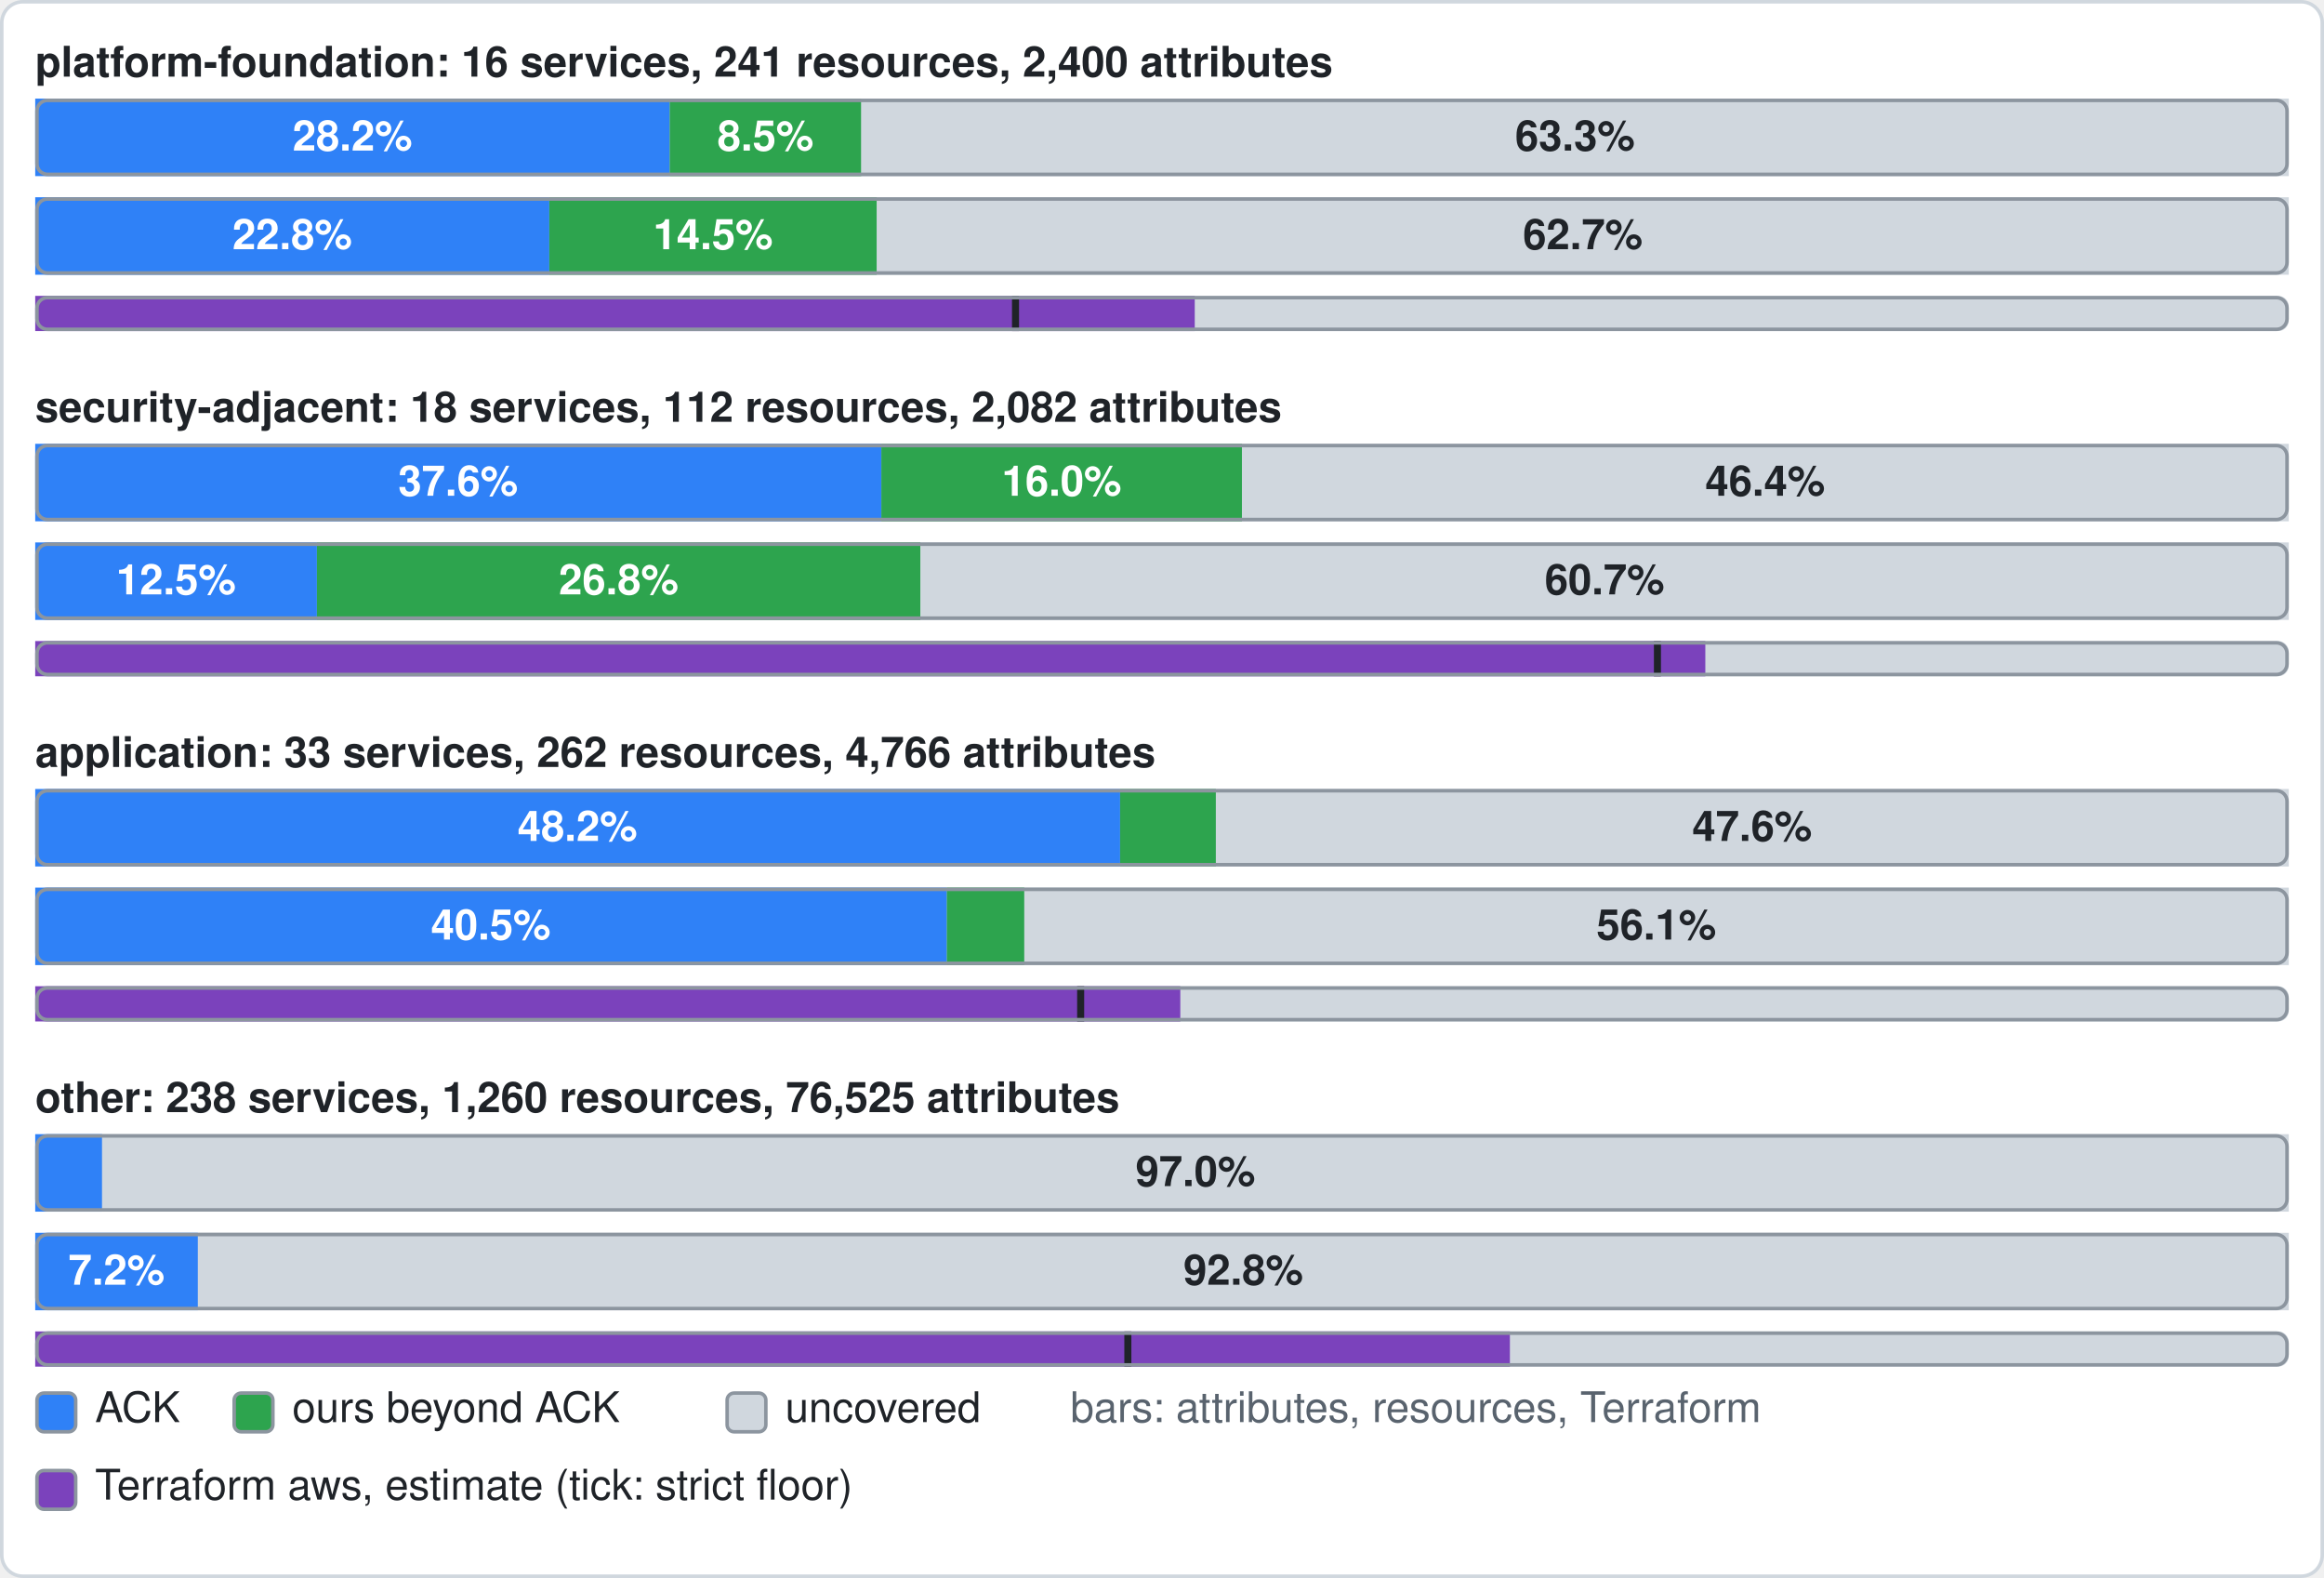
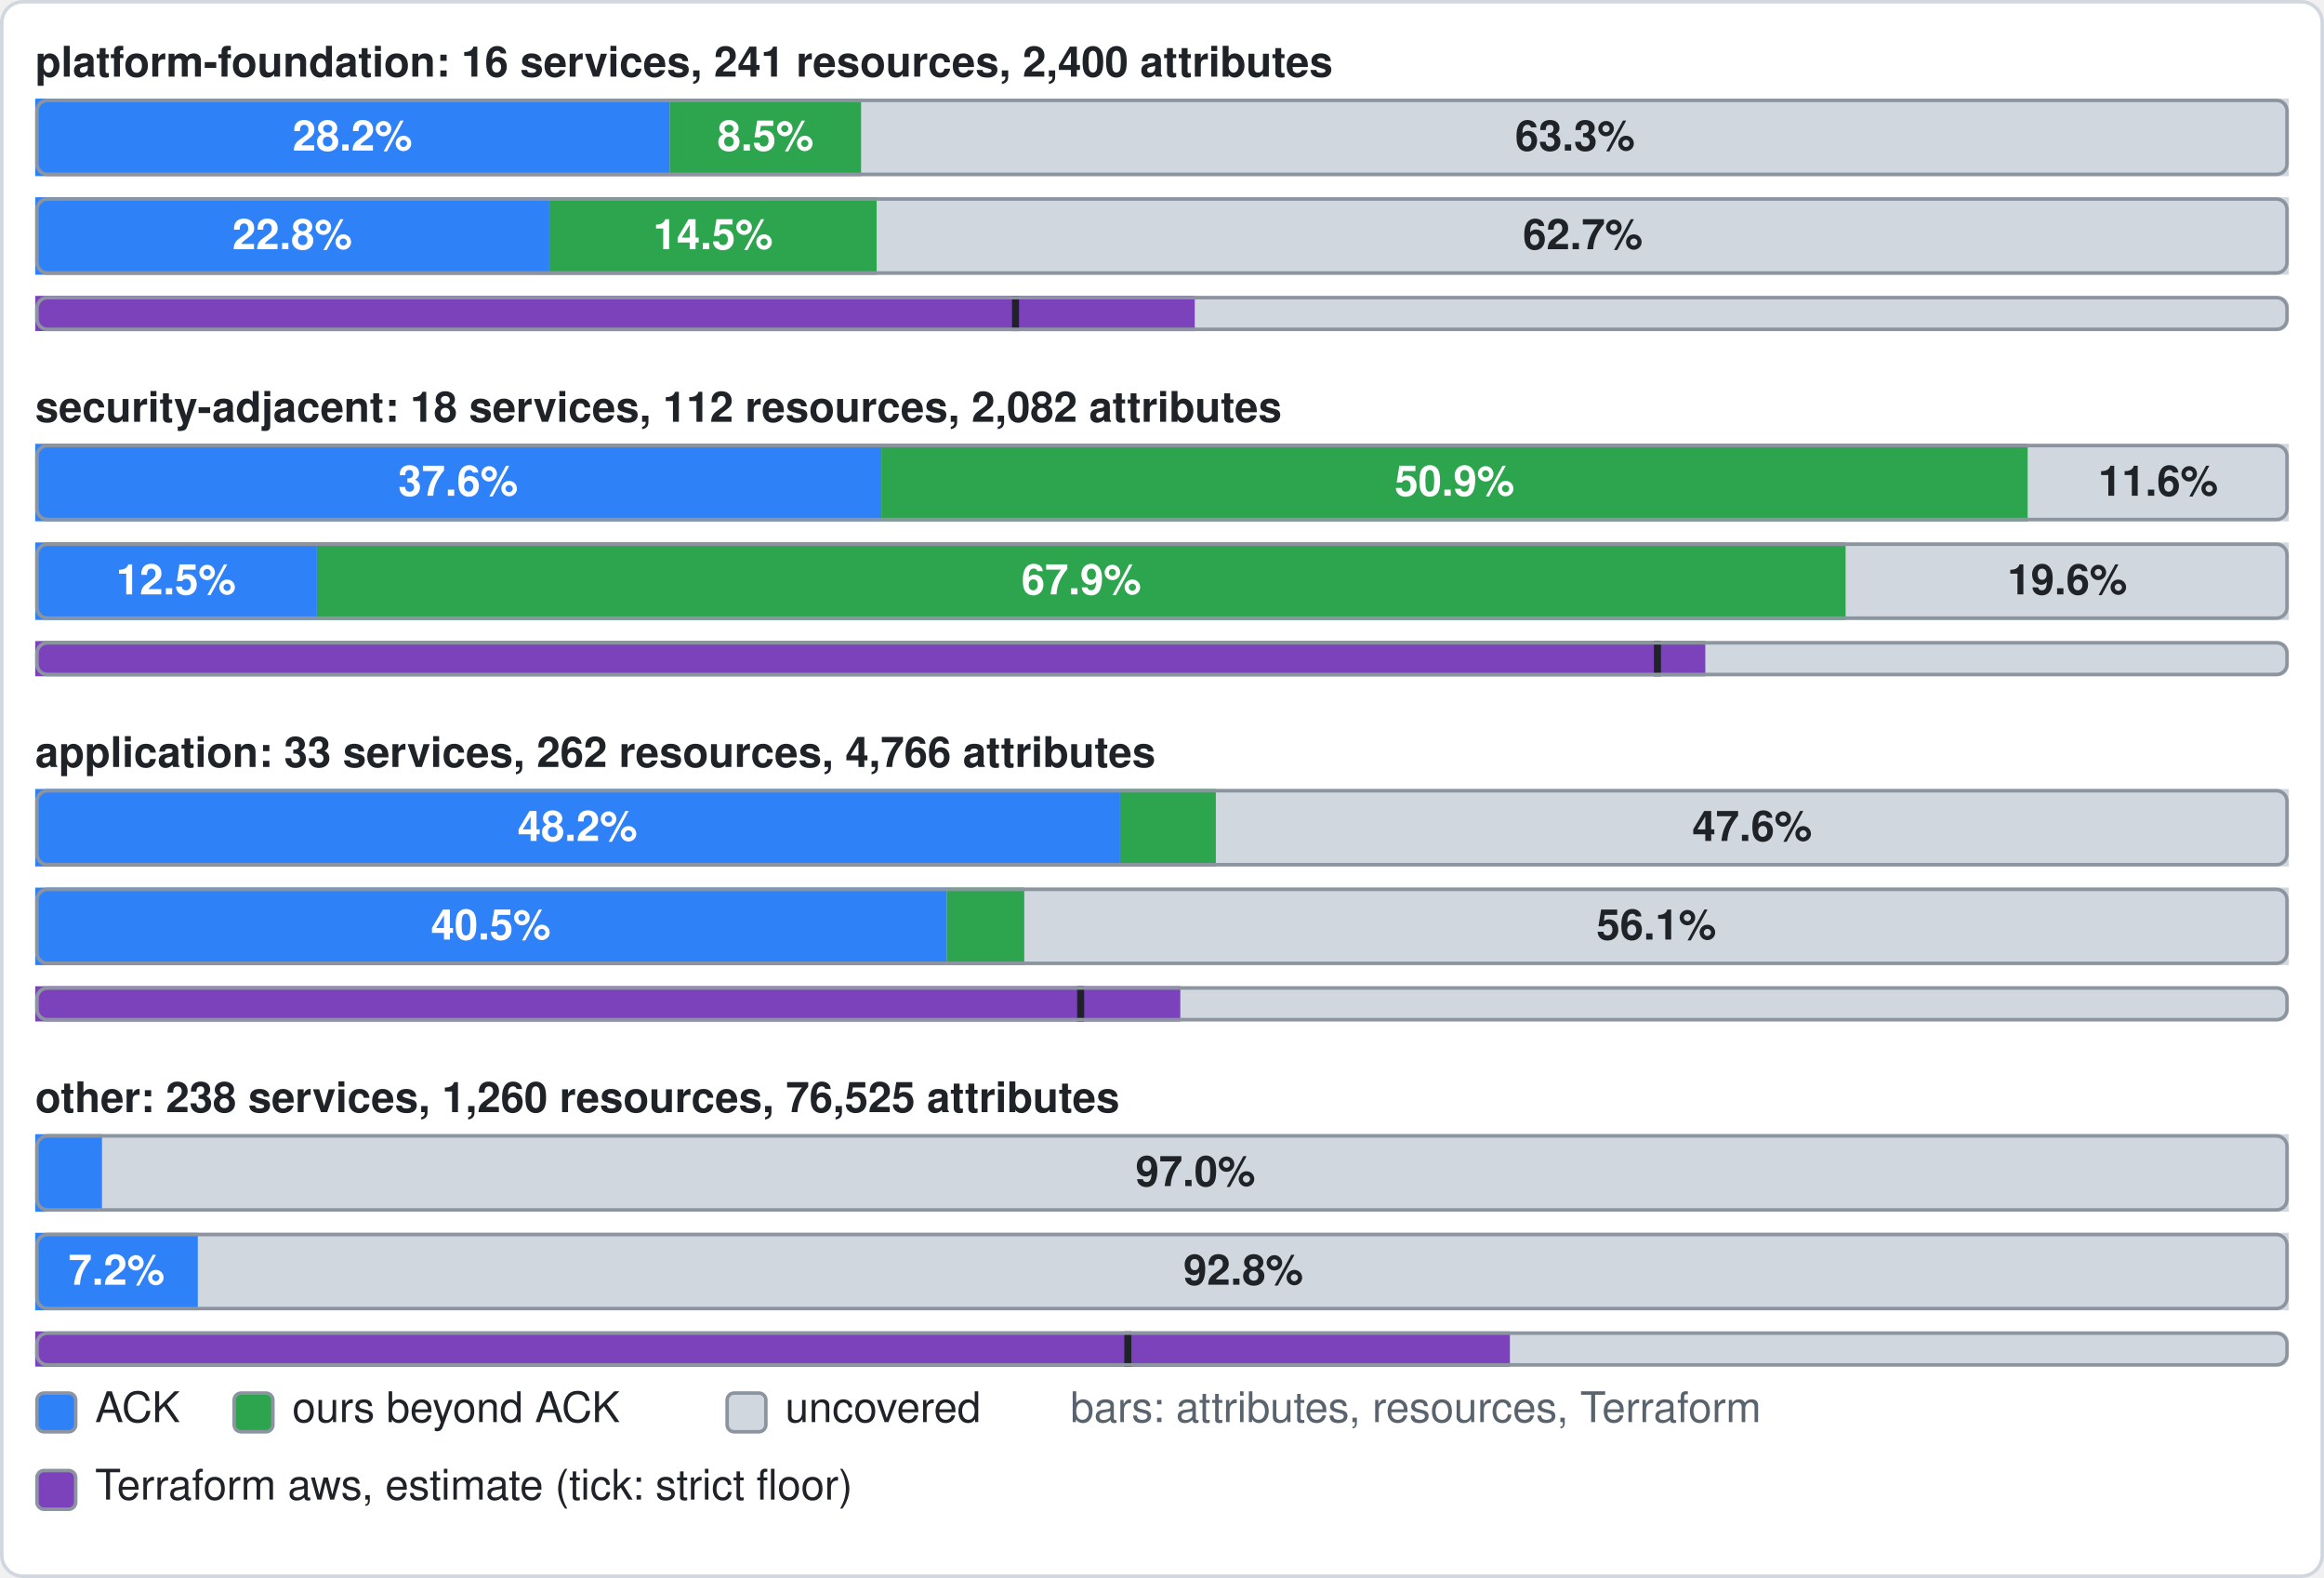
- <svg xmlns="http://www.w3.org/2000/svg" width="660" height="448" viewBox="0 0 660 448" role="img" aria-label="platform-foundation: attributes official 28.2%, ours beyond 8.5%, uncovered 63.3%; resources official 22.8%, ours beyond 14.5%, uncovered 62.7%; Terraform aws provider (estimate): 51.5% of 2400 attributes, at least 43.5%. security-adjacent: attributes official 37.6%, ours beyond 16.0%, uncovered 46.4%; resources official 12.5%, ours beyond 26.8%, uncovered 60.7%; Terraform aws provider (estimate): 74.1% of 2082 attributes, at least 72.0%. application: attributes official 48.2%, ours beyond 4.2%, uncovered 47.6%; resources official 40.5%, ours beyond 3.4%, uncovered 56.1%; Terraform aws provider (estimate): 50.8% of 4766 attributes, at least 46.4%. other: attributes official 3.0%, ours beyond 0.0%, uncovered 97.0%; resources official 7.2%, ours beyond 0.0%, uncovered 92.8%; Terraform aws provider (estimate): 65.4% of 76525 attributes, at least 48.5%">
+ <svg xmlns="http://www.w3.org/2000/svg" width="660" height="448" viewBox="0 0 660 448" role="img" aria-label="platform-foundation: attributes official 28.2%, ours beyond 8.5%, uncovered 63.3%; resources official 22.8%, ours beyond 14.5%, uncovered 62.7%; Terraform aws provider (estimate): 51.5% of 2400 attributes, at least 43.5%. security-adjacent: attributes official 37.6%, ours beyond 50.9%, uncovered 11.6%; resources official 12.5%, ours beyond 67.9%, uncovered 19.6%; Terraform aws provider (estimate): 74.1% of 2082 attributes, at least 72.0%. application: attributes official 48.2%, ours beyond 4.2%, uncovered 47.6%; resources official 40.5%, ours beyond 3.4%, uncovered 56.1%; Terraform aws provider (estimate): 50.8% of 4766 attributes, at least 46.4%. other: attributes official 3.0%, ours beyond 0.0%, uncovered 97.0%; resources official 7.2%, ours beyond 0.0%, uncovered 92.8%; Terraform aws provider (estimate): 65.4% of 76525 attributes, at least 48.5%">
  <rect x="0.5" y="0.5" width="659" height="447" rx="6" fill="#ffffff" stroke="#d0d7de" />
  <text x="10" y="19" font-family="-apple-system,BlinkMacSystemFont,'Segoe UI',Helvetica,Arial,sans-serif" font-size="12" font-weight="600" fill="#1f2328" dominant-baseline="central">platform-foundation: 16 services, 241 resources, 2,400 attributes</text>
  <rect x="10" y="28" width="640" height="22" rx="3" fill="#d0d7de" />
  <rect x="10" y="28" width="180.2" height="22" fill="#2f81f7" />
  <text x="100.1" y="40" font-family="-apple-system,BlinkMacSystemFont,'Segoe UI',Helvetica,Arial,sans-serif" font-size="12" font-weight="600" fill="#ffffff" text-anchor="middle" dominant-baseline="central">28.2%</text>
  <rect x="190.2" y="28" width="54.4" height="22" fill="#2da44e" />
  <text x="217.4" y="40" font-family="-apple-system,BlinkMacSystemFont,'Segoe UI',Helvetica,Arial,sans-serif" font-size="12" font-weight="600" fill="#ffffff" text-anchor="middle" dominant-baseline="central">8.5%</text>
  <rect x="244.6" y="28" width="405.4" height="22" fill="#d0d7de" />
  <text x="447.3" y="40" font-family="-apple-system,BlinkMacSystemFont,'Segoe UI',Helvetica,Arial,sans-serif" font-size="12" font-weight="600" fill="#1f2328" text-anchor="middle" dominant-baseline="central">63.3%</text>
  <rect x="10.5" y="28.5" width="639" height="21" rx="3" fill="none" stroke="#8c959f" />
  <rect x="10" y="56" width="640" height="22" rx="3" fill="#d0d7de" />
  <rect x="10" y="56" width="146" height="22" fill="#2f81f7" />
  <text x="83" y="68" font-family="-apple-system,BlinkMacSystemFont,'Segoe UI',Helvetica,Arial,sans-serif" font-size="12" font-weight="600" fill="#ffffff" text-anchor="middle" dominant-baseline="central">22.8%</text>
  <rect x="156" y="56" width="93" height="22" fill="#2da44e" />
  <text x="202.5" y="68" font-family="-apple-system,BlinkMacSystemFont,'Segoe UI',Helvetica,Arial,sans-serif" font-size="12" font-weight="600" fill="#ffffff" text-anchor="middle" dominant-baseline="central">14.5%</text>
  <rect x="249" y="56" width="401" height="22" fill="#d0d7de" />
  <text x="449.5" y="68" font-family="-apple-system,BlinkMacSystemFont,'Segoe UI',Helvetica,Arial,sans-serif" font-size="12" font-weight="600" fill="#1f2328" text-anchor="middle" dominant-baseline="central">62.7%</text>
  <rect x="10.5" y="56.5" width="639" height="21" rx="3" fill="none" stroke="#8c959f" />
  <rect x="10" y="84" width="640" height="10" rx="3" fill="#d0d7de" />
  <rect x="10" y="84" width="329.3" height="10" fill="#7b42bc" />
  <rect x="287.4" y="84" width="2" height="10" fill="#1f2328" />
  <rect x="10.5" y="84.5" width="639" height="9" rx="3" fill="none" stroke="#8c959f" />
  <text x="10" y="117" font-family="-apple-system,BlinkMacSystemFont,'Segoe UI',Helvetica,Arial,sans-serif" font-size="12" font-weight="600" fill="#1f2328" dominant-baseline="central">security-adjacent: 18 services, 112 resources, 2,082 attributes</text>
  <rect x="10" y="126" width="640" height="22" rx="3" fill="#d0d7de" />
  <rect x="10" y="126" width="240.3" height="22" fill="#2f81f7" />
  <text x="130.1" y="138" font-family="-apple-system,BlinkMacSystemFont,'Segoe UI',Helvetica,Arial,sans-serif" font-size="12" font-weight="600" fill="#ffffff" text-anchor="middle" dominant-baseline="central">37.6%</text>
-   <rect x="250.3" y="126" width="102.4" height="22" fill="#2da44e" />
-   <text x="301.5" y="138" font-family="-apple-system,BlinkMacSystemFont,'Segoe UI',Helvetica,Arial,sans-serif" font-size="12" font-weight="600" fill="#ffffff" text-anchor="middle" dominant-baseline="central">16.0%</text>
-   <rect x="352.7" y="126" width="297.3" height="22" fill="#d0d7de" />
-   <text x="501.3" y="138" font-family="-apple-system,BlinkMacSystemFont,'Segoe UI',Helvetica,Arial,sans-serif" font-size="12" font-weight="600" fill="#1f2328" text-anchor="middle" dominant-baseline="central">46.4%</text>
+   <rect x="250.3" y="126" width="325.6" height="22" fill="#2da44e" />
+   <text x="413.1" y="138" font-family="-apple-system,BlinkMacSystemFont,'Segoe UI',Helvetica,Arial,sans-serif" font-size="12" font-weight="600" fill="#ffffff" text-anchor="middle" dominant-baseline="central">50.9%</text>
+   <rect x="575.9" y="126" width="74.1" height="22" fill="#d0d7de" />
+   <text x="612.9" y="138" font-family="-apple-system,BlinkMacSystemFont,'Segoe UI',Helvetica,Arial,sans-serif" font-size="12" font-weight="600" fill="#1f2328" text-anchor="middle" dominant-baseline="central">11.6%</text>
  <rect x="10.5" y="126.5" width="639" height="21" rx="3" fill="none" stroke="#8c959f" />
  <rect x="10" y="154" width="640" height="22" rx="3" fill="#d0d7de" />
  <rect x="10" y="154" width="80" height="22" fill="#2f81f7" />
  <text x="50" y="166" font-family="-apple-system,BlinkMacSystemFont,'Segoe UI',Helvetica,Arial,sans-serif" font-size="12" font-weight="600" fill="#ffffff" text-anchor="middle" dominant-baseline="central">12.5%</text>
-   <rect x="90" y="154" width="171.4" height="22" fill="#2da44e" />
-   <text x="175.7" y="166" font-family="-apple-system,BlinkMacSystemFont,'Segoe UI',Helvetica,Arial,sans-serif" font-size="12" font-weight="600" fill="#ffffff" text-anchor="middle" dominant-baseline="central">26.8%</text>
-   <rect x="261.4" y="154" width="388.6" height="22" fill="#d0d7de" />
-   <text x="455.7" y="166" font-family="-apple-system,BlinkMacSystemFont,'Segoe UI',Helvetica,Arial,sans-serif" font-size="12" font-weight="600" fill="#1f2328" text-anchor="middle" dominant-baseline="central">60.7%</text>
+   <rect x="90" y="154" width="434.2" height="22" fill="#2da44e" />
+   <text x="307.1" y="166" font-family="-apple-system,BlinkMacSystemFont,'Segoe UI',Helvetica,Arial,sans-serif" font-size="12" font-weight="600" fill="#ffffff" text-anchor="middle" dominant-baseline="central">67.9%</text>
+   <rect x="524.2" y="154" width="125.8" height="22" fill="#d0d7de" />
+   <text x="587.1" y="166" font-family="-apple-system,BlinkMacSystemFont,'Segoe UI',Helvetica,Arial,sans-serif" font-size="12" font-weight="600" fill="#1f2328" text-anchor="middle" dominant-baseline="central">19.6%</text>
  <rect x="10.5" y="154.5" width="639" height="21" rx="3" fill="none" stroke="#8c959f" />
  <rect x="10" y="182" width="640" height="10" rx="3" fill="#d0d7de" />
  <rect x="10" y="182" width="474.3" height="10" fill="#7b42bc" />
  <rect x="469.7" y="182" width="2" height="10" fill="#1f2328" />
  <rect x="10.5" y="182.5" width="639" height="9" rx="3" fill="none" stroke="#8c959f" />
  <text x="10" y="215" font-family="-apple-system,BlinkMacSystemFont,'Segoe UI',Helvetica,Arial,sans-serif" font-size="12" font-weight="600" fill="#1f2328" dominant-baseline="central">application: 33 services, 262 resources, 4,766 attributes</text>
  <rect x="10" y="224" width="640" height="22" rx="3" fill="#d0d7de" />
  <rect x="10" y="224" width="308.1" height="22" fill="#2f81f7" />
  <text x="164" y="236" font-family="-apple-system,BlinkMacSystemFont,'Segoe UI',Helvetica,Arial,sans-serif" font-size="12" font-weight="600" fill="#ffffff" text-anchor="middle" dominant-baseline="central">48.2%</text>
  <rect x="318.1" y="224" width="27.2" height="22" fill="#2da44e" />
  <rect x="345.3" y="224" width="304.7" height="22" fill="#d0d7de" />
  <text x="497.6" y="236" font-family="-apple-system,BlinkMacSystemFont,'Segoe UI',Helvetica,Arial,sans-serif" font-size="12" font-weight="600" fill="#1f2328" text-anchor="middle" dominant-baseline="central">47.6%</text>
  <rect x="10.5" y="224.5" width="639" height="21" rx="3" fill="none" stroke="#8c959f" />
  <rect x="10" y="252" width="640" height="22" rx="3" fill="#d0d7de" />
  <rect x="10" y="252" width="258.9" height="22" fill="#2f81f7" />
  <text x="139.4" y="264" font-family="-apple-system,BlinkMacSystemFont,'Segoe UI',Helvetica,Arial,sans-serif" font-size="12" font-weight="600" fill="#ffffff" text-anchor="middle" dominant-baseline="central">40.5%</text>
  <rect x="268.9" y="252" width="22" height="22" fill="#2da44e" />
  <rect x="290.9" y="252" width="359.1" height="22" fill="#d0d7de" />
  <text x="470.4" y="264" font-family="-apple-system,BlinkMacSystemFont,'Segoe UI',Helvetica,Arial,sans-serif" font-size="12" font-weight="600" fill="#1f2328" text-anchor="middle" dominant-baseline="central">56.1%</text>
  <rect x="10.5" y="252.5" width="639" height="21" rx="3" fill="none" stroke="#8c959f" />
  <rect x="10" y="280" width="640" height="10" rx="3" fill="#d0d7de" />
  <rect x="10" y="280" width="325.2" height="10" fill="#7b42bc" />
  <rect x="305.9" y="280" width="2" height="10" fill="#1f2328" />
  <rect x="10.5" y="280.5" width="639" height="9" rx="3" fill="none" stroke="#8c959f" />
  <text x="10" y="313" font-family="-apple-system,BlinkMacSystemFont,'Segoe UI',Helvetica,Arial,sans-serif" font-size="12" font-weight="600" fill="#1f2328" dominant-baseline="central">other: 238 services, 1,260 resources, 76,525 attributes</text>
  <rect x="10" y="322" width="640" height="22" rx="3" fill="#d0d7de" />
  <rect x="10" y="322" width="19" height="22" fill="#2f81f7" />
  <rect x="29" y="322" width="621" height="22" fill="#d0d7de" />
  <text x="339.5" y="334" font-family="-apple-system,BlinkMacSystemFont,'Segoe UI',Helvetica,Arial,sans-serif" font-size="12" font-weight="600" fill="#1f2328" text-anchor="middle" dominant-baseline="central">97.0%</text>
  <rect x="10.5" y="322.5" width="639" height="21" rx="3" fill="none" stroke="#8c959f" />
  <rect x="10" y="350" width="640" height="22" rx="3" fill="#d0d7de" />
  <rect x="10" y="350" width="46.2" height="22" fill="#2f81f7" />
  <text x="33.1" y="362" font-family="-apple-system,BlinkMacSystemFont,'Segoe UI',Helvetica,Arial,sans-serif" font-size="12" font-weight="600" fill="#ffffff" text-anchor="middle" dominant-baseline="central">7.2%</text>
  <rect x="56.2" y="350" width="593.8" height="22" fill="#d0d7de" />
  <text x="353.1" y="362" font-family="-apple-system,BlinkMacSystemFont,'Segoe UI',Helvetica,Arial,sans-serif" font-size="12" font-weight="600" fill="#1f2328" text-anchor="middle" dominant-baseline="central">92.8%</text>
  <rect x="10.5" y="350.5" width="639" height="21" rx="3" fill="none" stroke="#8c959f" />
  <rect x="10" y="378" width="640" height="10" rx="3" fill="#d0d7de" />
  <rect x="10" y="378" width="418.8" height="10" fill="#7b42bc" />
  <rect x="319.3" y="378" width="2" height="10" fill="#1f2328" />
  <rect x="10.5" y="378.5" width="639" height="9" rx="3" fill="none" stroke="#8c959f" />
  <rect x="10.5" y="395.5" width="11" height="11" rx="2" fill="#2f81f7" stroke="#8c959f" />
  <text x="27" y="401" font-family="-apple-system,BlinkMacSystemFont,'Segoe UI',Helvetica,Arial,sans-serif" font-size="12" fill="#1f2328" dominant-baseline="central">ACK</text>
  <rect x="66.5" y="395.5" width="11" height="11" rx="2" fill="#2da44e" stroke="#8c959f" />
  <text x="83" y="401" font-family="-apple-system,BlinkMacSystemFont,'Segoe UI',Helvetica,Arial,sans-serif" font-size="12" fill="#1f2328" dominant-baseline="central">ours beyond ACK</text>
  <rect x="206.5" y="395.5" width="11" height="11" rx="2" fill="#d0d7de" stroke="#8c959f" />
  <text x="223" y="401" font-family="-apple-system,BlinkMacSystemFont,'Segoe UI',Helvetica,Arial,sans-serif" font-size="12" fill="#1f2328" dominant-baseline="central">uncovered</text>
  <text x="304" y="401" font-family="-apple-system,BlinkMacSystemFont,'Segoe UI',Helvetica,Arial,sans-serif" font-size="12" fill="#59636e" dominant-baseline="central">bars: attributes, resources, Terraform</text>
  <rect x="10.5" y="417.5" width="11" height="11" rx="2" fill="#7b42bc" stroke="#8c959f" />
  <text x="27" y="423" font-family="-apple-system,BlinkMacSystemFont,'Segoe UI',Helvetica,Arial,sans-serif" font-size="12" fill="#1f2328" dominant-baseline="central">Terraform aws, estimate (tick: strict floor)</text>
</svg>
